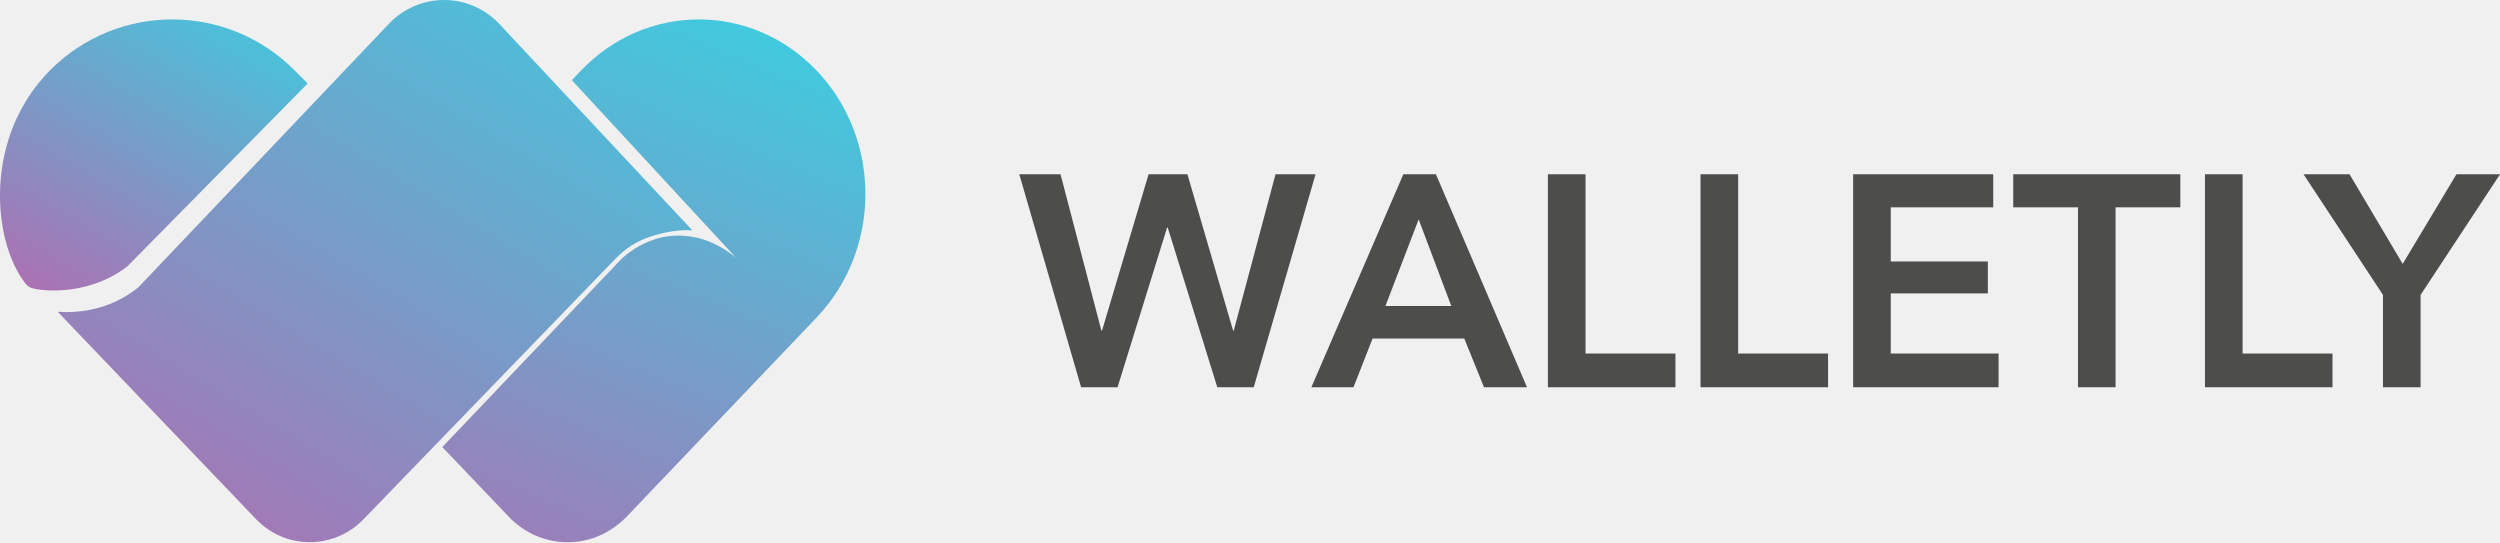
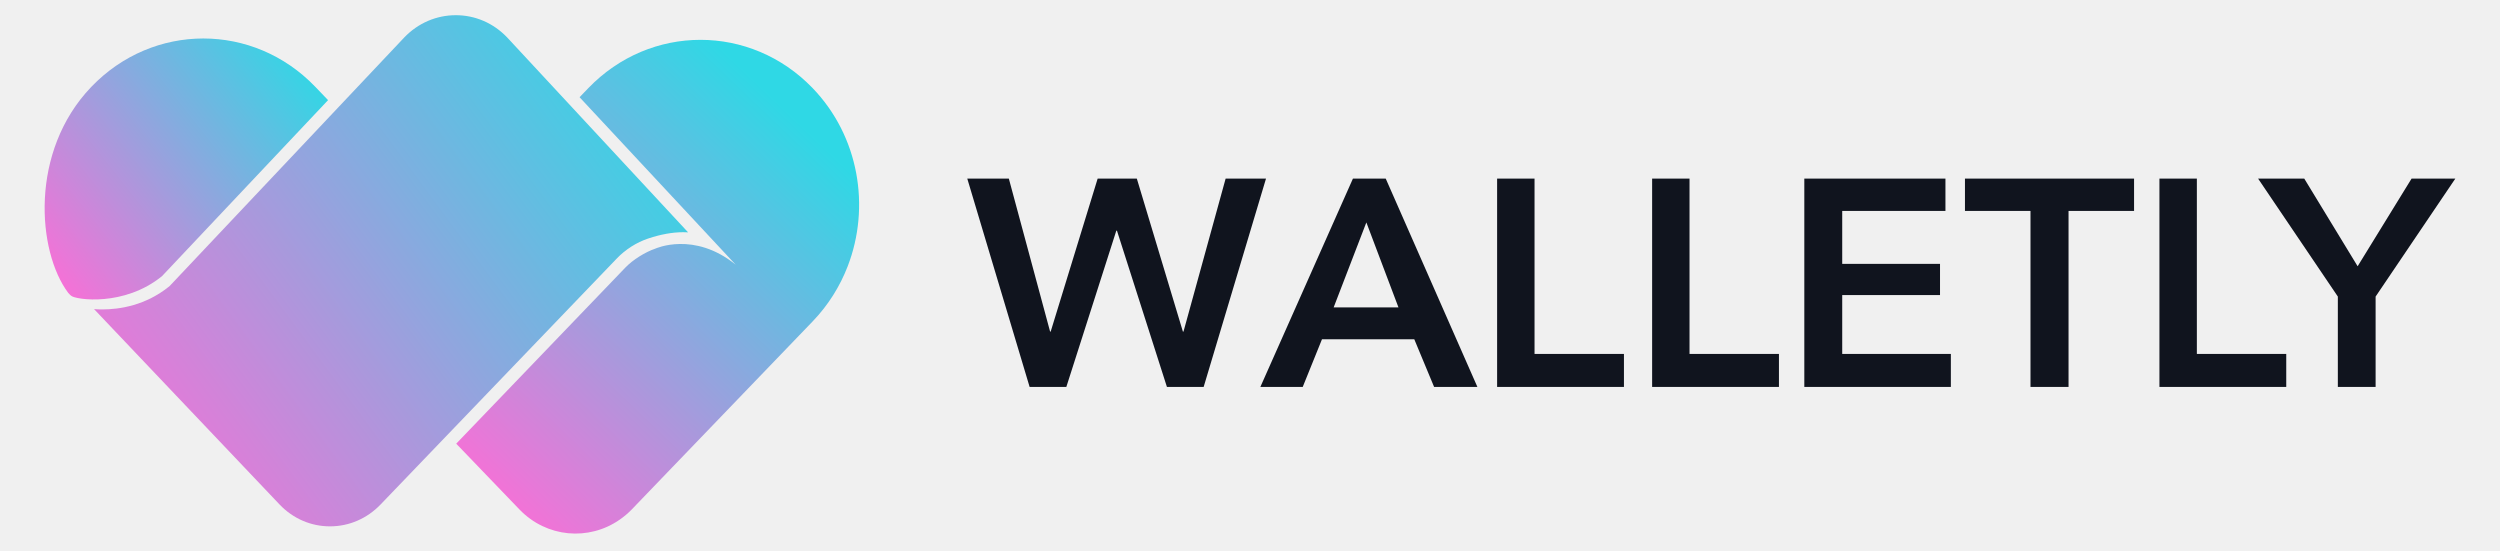
- <svg xmlns="http://www.w3.org/2000/svg" width="166" height="36" viewBox="0 0 166 36">
+ <svg xmlns="http://www.w3.org/2000/svg" xmlns:xlink="http://www.w3.org/1999/xlink" width="168px" height="37px" viewBox="0 0 168 37" version="1.1">
  <defs>
-     <linearGradient id="8q5xa" x1="27.85" x2="10.21" y1="1.29" y2="31.21" gradientUnits="userSpaceOnUse">
-       <stop offset="0" stop-color="#2fd8e5" />
-       <stop offset="1" stop-color="#c65ba8" />
+     <linearGradient x1="103.257%" y1="21.823%" x2="0%" y2="96.678%" id="linearGradient-1">
+       <stop stop-color="#2FD8E5" offset="0%" />
+       <stop stop-color="#FF6CD6" offset="100%" />
    </linearGradient>
-     <linearGradient id="8q5xb" x1="67.66" x2="43.42" y1="1.29" y2="58.99" gradientUnits="userSpaceOnUse">
-       <stop offset="0" stop-color="#2fd8e5" />
-       <stop offset="1" stop-color="#c65ba8" />
+     <path d="M3.134,4.839 C-1.023,9.174 -0.505,15.884 1.579,18.674 L1.579,18.674 L1.704,18.808 L1.79,18.882 C2.112,19.145 5.346,19.622 7.885,17.559 L7.885,17.559 L19.046,5.729 L18.193,4.839 C16.113,2.67 13.389,1.586 10.663,1.586 L10.663,1.586 C7.939,1.586 5.214,2.67 3.134,4.839 L3.134,4.839 Z" id="path-2" />
+     <linearGradient x1="85.466%" y1="16.766%" x2="16.703%" y2="105.054%" id="linearGradient-4">
+       <stop stop-color="#2FD8E5" offset="0%" />
+       <stop stop-color="#FF6CD6" offset="100%" />
    </linearGradient>
-     <linearGradient id="8q5xc" x1="61.27" x2="24.9" y1="0" y2="59.85" gradientUnits="userSpaceOnUse">
-       <stop offset="0" stop-color="#2fd8e5" />
-       <stop offset="1" stop-color="#c65ba8" />
+     <path d="M36.534,4.923 L35.947,5.533 L46.438,16.788 C43.636,14.514 41.037,15.709 41.037,15.709 L41.037,15.709 C40.366,15.934 39.526,16.456 39.021,16.984 L39.021,16.984 L27.657,28.815 L31.905,33.234 C33.739,35.14 36.572,35.365 38.647,33.919 L38.647,33.919 C38.932,33.721 39.203,33.495 39.455,33.234 L39.455,33.234 L41.979,30.609 L51.611,20.597 C52.661,19.505 53.444,18.244 53.964,16.897 L53.964,16.897 C55.509,12.901 54.726,8.161 51.611,4.923 L51.611,4.923 C49.529,2.76 46.801,1.677 44.073,1.677 L44.073,1.677 C41.345,1.677 38.616,2.76 36.534,4.923 L36.534,4.923 Z" id="path-5" />
+     <linearGradient x1="103.257%" y1="25.393%" x2="0%" y2="90.763%" id="linearGradient-7">
+       <stop stop-color="#2FD8E5" offset="0%" />
+       <stop stop-color="#FF6CD6" offset="100%" />
    </linearGradient>
+     <path d="M24.167,1.516 L8.391,18.231 C6.8,19.523 5.053,19.794 3.866,19.794 L3.866,19.794 C3.683,19.794 3.5,19.787 3.321,19.772 L3.321,19.772 L15.803,32.918 C16.702,33.855 17.9,34.371 19.175,34.371 L19.175,34.371 C20.458,34.371 21.665,33.849 22.575,32.901 L22.575,32.901 L38.438,16.382 C39.035,15.759 39.771,15.291 40.565,15.026 L40.565,15.026 C41.402,14.747 42.191,14.604 42.912,14.604 L42.912,14.604 C43.023,14.604 43.133,14.608 43.241,14.614 L43.241,14.614 L31.069,1.503 C30.15,0.548 28.93,0.021 27.631,0.021 L27.631,0.021 C26.322,0.021 25.091,0.554 24.167,1.516 L24.167,1.516 Z" id="path-8" />
  </defs>
-   <g>
-     <g>
-       <g>
-         <g>
-           <path fill="url(#8q5xa)" d="M8.459 17.684L20.43 5.542l-.916-.914c-4.46-4.45-11.692-4.45-16.152 0-4.46 4.45-3.905 11.337-1.67 14.2l.135.136.092.077c.345.27 3.814.76 6.539-1.357" />
-         </g>
-         <g>
-           <path fill="url(#8q5xb)" d="M48.856 17.1L37.972 5.324l.608-.638c4.32-4.528 11.324-4.528 15.643 0 3.231 3.387 4.045 8.347 2.442 12.528a11.62 11.62 0 0 1-2.442 3.87L44.23 31.56l-2.619 2.746a5.65 5.65 0 0 1-.839.718c-2.152 1.512-5.092 1.276-6.994-.718l-4.408-4.622 11.79-12.38c.525-.551 1.397-1.098 2.092-1.332 0 0 2.697-1.251 5.604 1.128" />
-         </g>
-         <g>
-           <path fill="url(#8q5xc)" d="M20.566 36c-1.346 0-2.61-.54-3.56-1.523L3.83 20.7c.19.015.383.023.577.023 1.251 0 3.096-.285 4.775-1.64L25.836 1.567A5.053 5.053 0 0 1 29.492 0c1.37 0 2.66.551 3.629 1.552l12.847 13.742a5.889 5.889 0 0 0-.346-.01c-.76 0-1.594.149-2.476.44a5.584 5.584 0 0 0-2.246 1.422L24.155 34.46A4.96 4.96 0 0 1 20.566 36" />
-         </g>
+   <g id="logo-dark" stroke="none" stroke-width="1" fill="none" fill-rule="evenodd">
+     <g id="Group-2" transform="translate(3, 1)">
+       <g id="Group">
+         <mask id="mask-3" fill="white">
+           <use xlink:href="#path-2" />
+         </mask>
+         <use id="Clip-2" fill="url(#linearGradient-1)" fill-rule="nonzero" xlink:href="#path-2" />
+         <mask id="mask-6" fill="white">
+           <use xlink:href="#path-5" />
+         </mask>
+         <use id="Clip-5" fill="url(#linearGradient-4)" fill-rule="nonzero" xlink:href="#path-5" />
+         <mask id="mask-9" fill="white">
+           <use xlink:href="#path-8" />
+         </mask>
+         <use id="Clip-8" fill="url(#linearGradient-7)" fill-rule="nonzero" xlink:href="#path-8" />
      </g>
-       <g>
-         <path fill="#4d4d4b" d="M158.23 25.713h2.498V19.58l5.275-8.01h-2.895l-3.57 5.953-3.53-5.953h-3.054l5.275 8.01zm-11.82 0h8.468v-2.237h-5.97V11.57h-2.498zm-8.432 0h2.496V13.767h4.3V11.57h-11.096v2.197h4.3zm-14.93 0h9.658v-2.237h-7.159V19.48h6.446v-2.117h-6.446v-3.596h6.803V11.57h-9.301zm-10.133 0h8.468v-2.237h-5.97V11.57h-2.498zm-10.134 0h8.468v-2.237h-5.969V11.57h-2.499zm-10.788-5.394l2.206-5.753 2.167 5.753zm-4.918 5.394h2.796l1.27-3.236h6.087l1.31 3.236h2.855L95.345 11.57h-2.162zm-15.29 0h2.42l3.291-10.607h.04l3.292 10.607h2.42l4.105-14.143h-2.658L81.92 21.957h-.04L78.845 11.57h-2.578l-3.094 10.387h-.04L70.418 11.57H67.68z" />
-       </g>
+       <path d="M159.059,11 L155.433,16.893 L151.845,11 L148.742,11 L154.103,18.929 L154.103,25 L156.641,25 L156.641,18.929 L162,11 L159.059,11 Z M142.114,11 L142.114,25 L150.636,25 L150.636,22.785 L144.629,22.785 L144.629,11 L142.114,11 Z M129.045,11 L129.045,13.175 L133.449,13.175 L133.449,25 L136.006,25 L136.006,13.175 L140.409,13.175 L140.409,11 L129.045,11 Z M118.25,11 L118.25,25 L128.098,25 L128.098,22.785 L120.797,22.785 L120.797,18.83 L127.369,18.83 L127.369,16.733 L120.797,16.733 L120.797,13.175 L127.734,13.175 L127.734,11 L118.25,11 Z M108.023,11 L108.023,25 L116.545,25 L116.545,22.785 L110.536,22.785 L110.536,11 L108.023,11 Z M97.606,11 L97.606,25 L106.129,25 L106.129,22.785 L100.121,22.785 L100.121,11 L97.606,11 Z M87.918,11 L81.697,25 L84.544,25 L85.838,21.797 L92.039,21.797 L93.371,25 L96.28,25 L90.12,11 L87.918,11 Z M88.819,13.947 L90.977,19.658 L86.621,19.658 L88.819,13.947 Z M79.363,11 L76.531,21.282 L76.49,21.282 L73.394,11 L70.763,11 L67.606,21.282 L67.566,21.282 L64.793,11 L62,11 L66.19,25 L68.658,25 L72.017,14.499 L72.059,14.499 L75.417,25 L77.886,25 L82.076,11 L79.363,11 Z" id="Fill-10" fill="#10141E" />
    </g>
  </g>
</svg>
